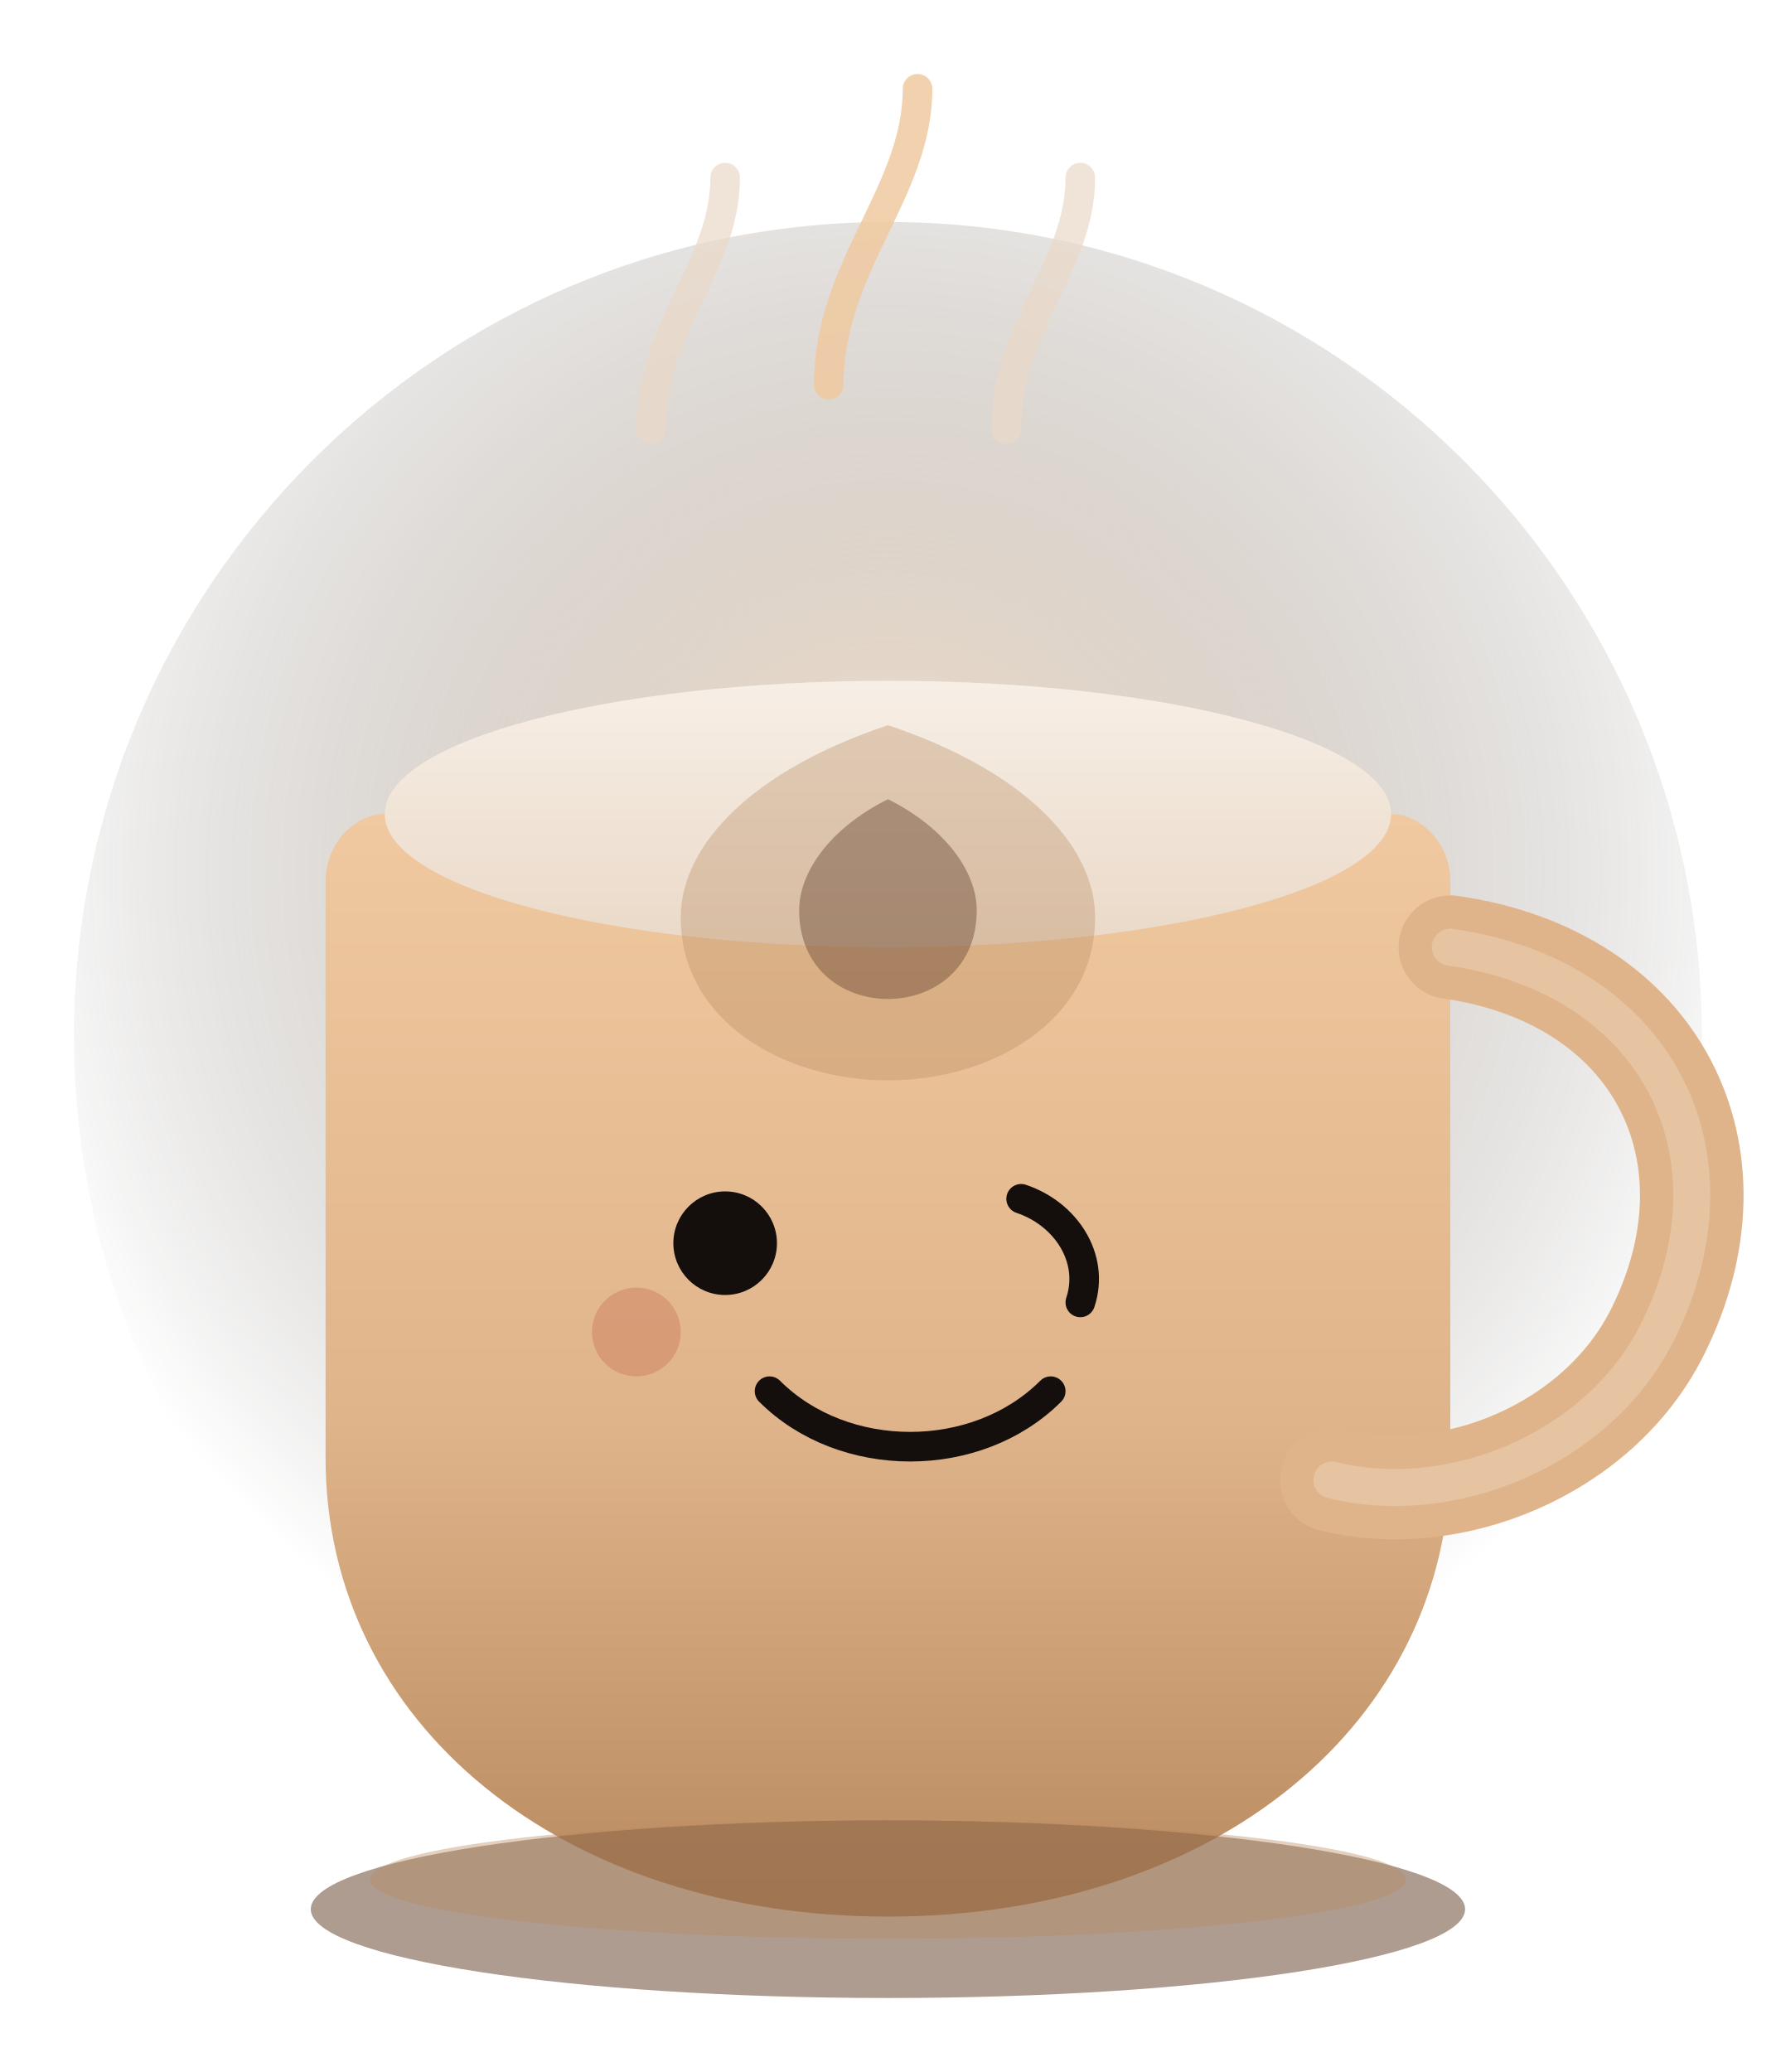
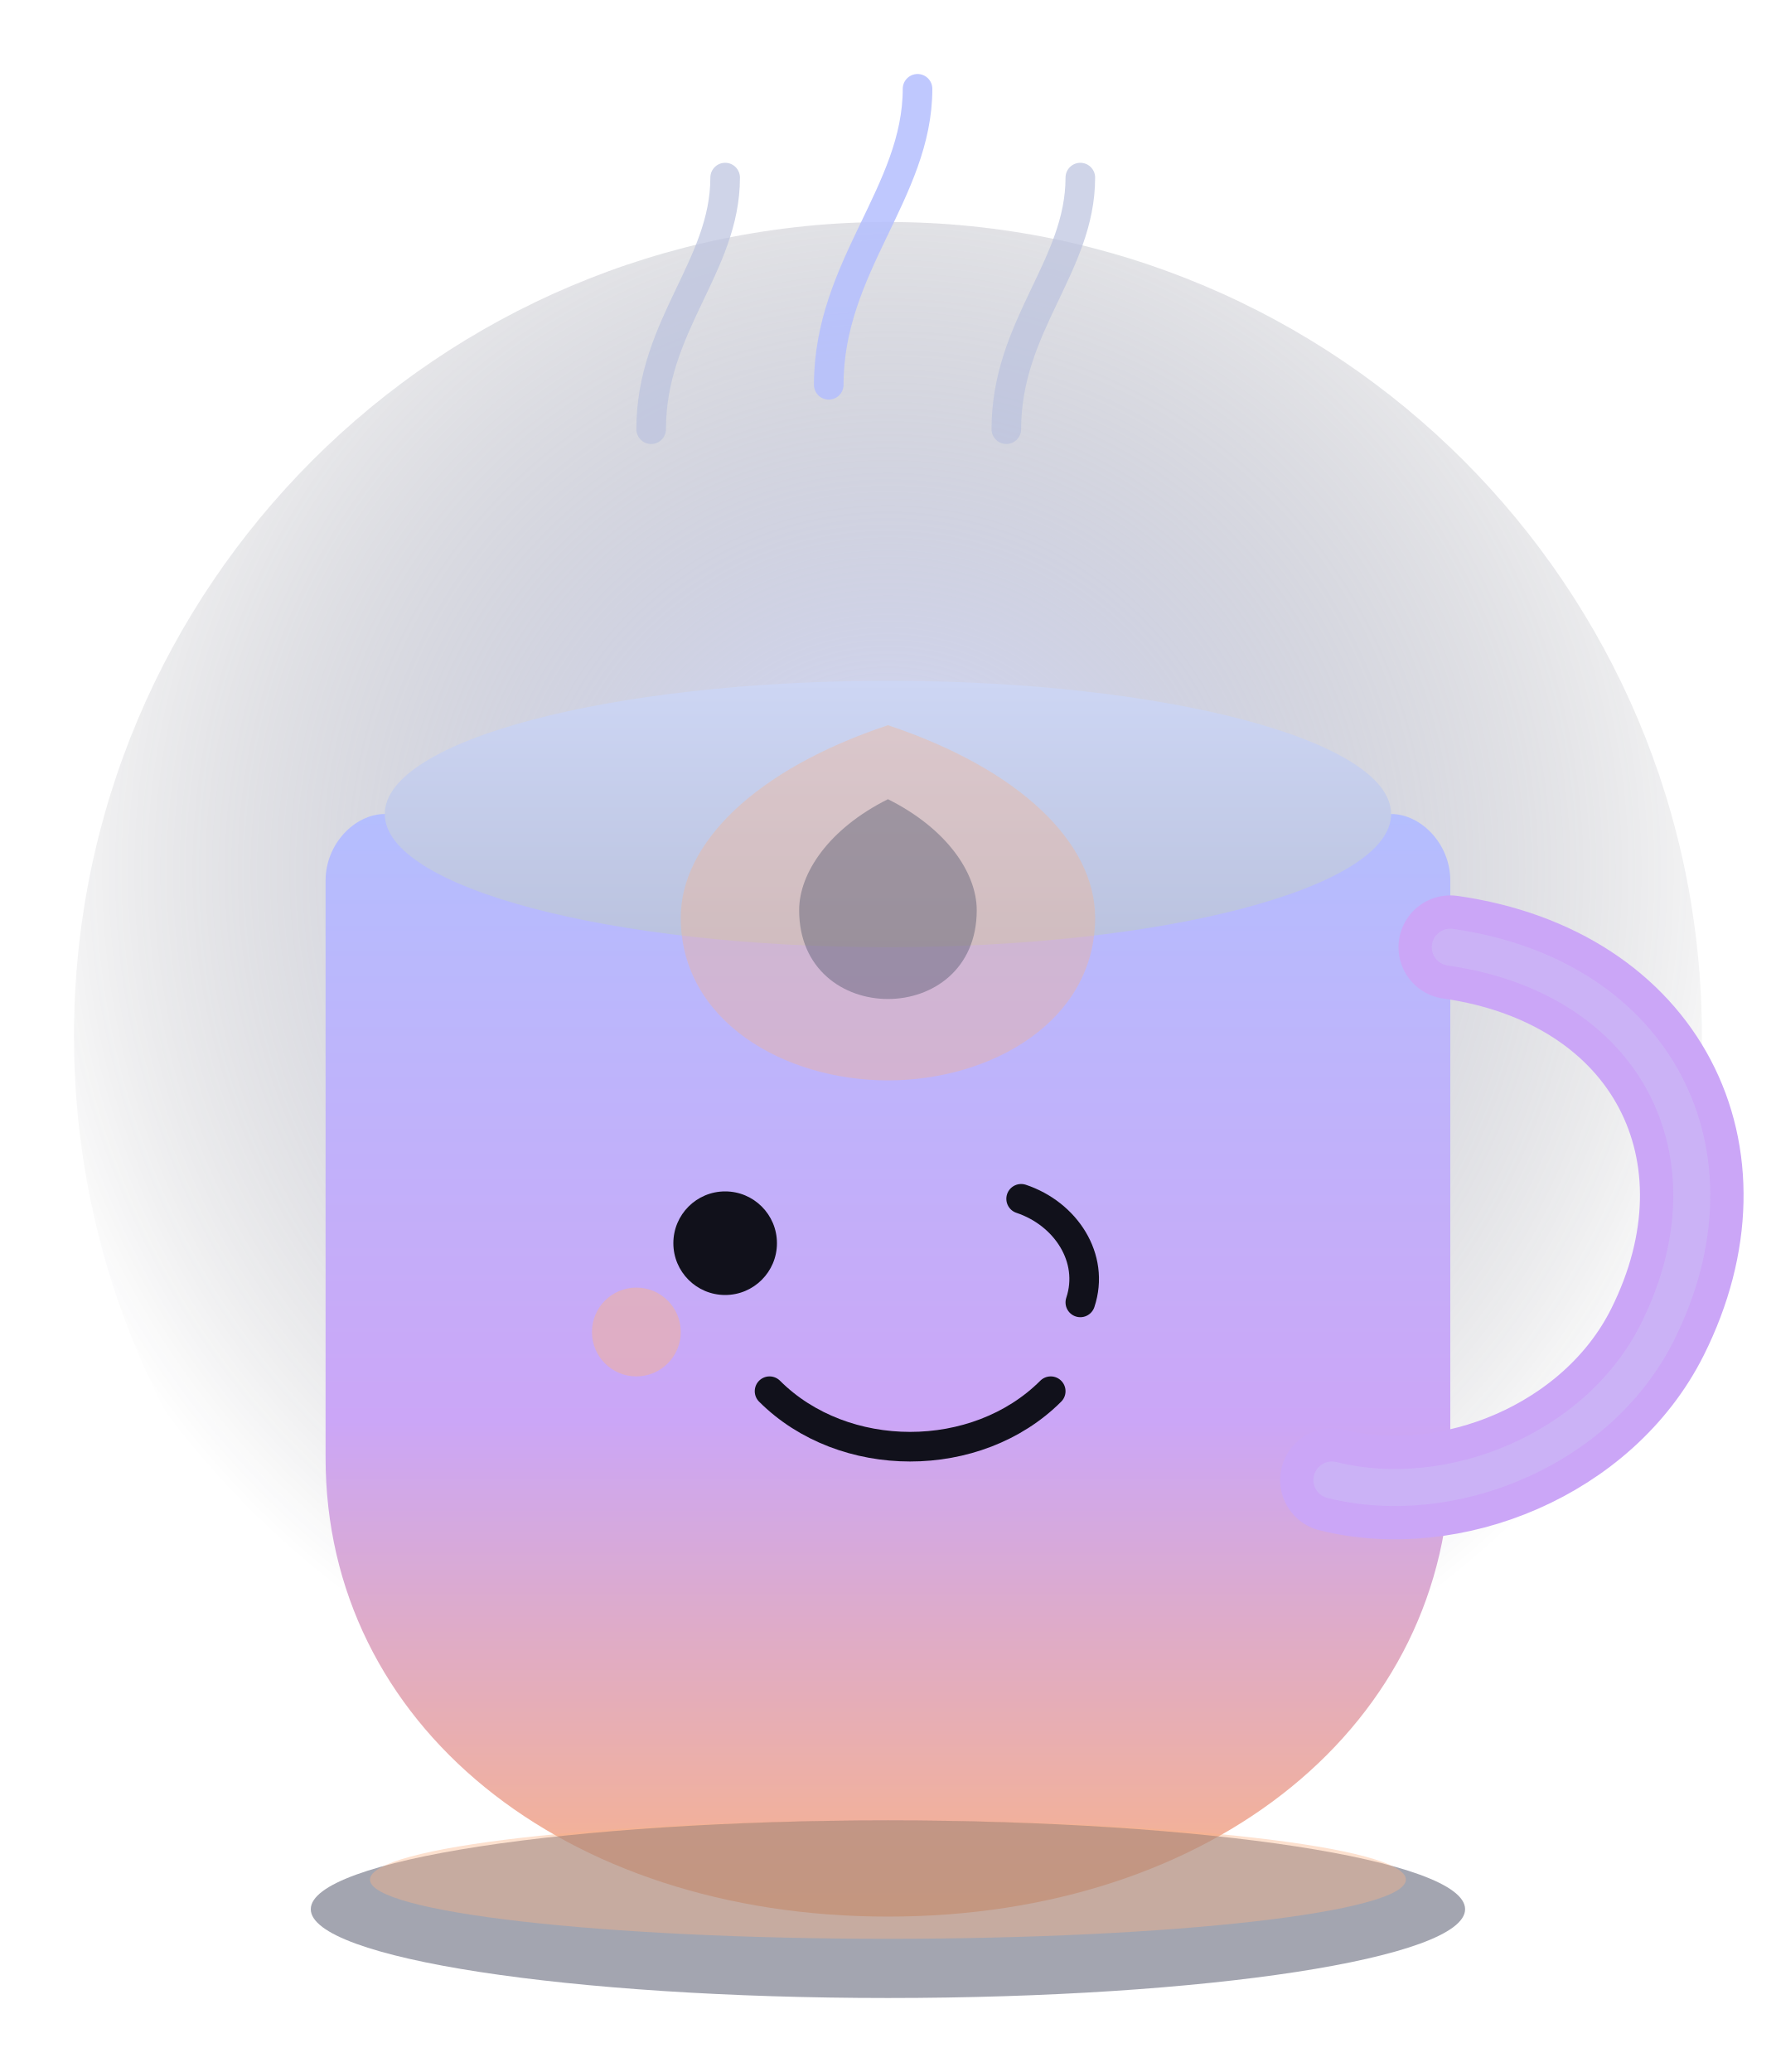
<svg xmlns="http://www.w3.org/2000/svg" viewBox="0 0 240 280" role="img" aria-label="Mocha mascot — steaming espresso cup with a confident wink">
  <defs>
    <linearGradient id="cup" x1="0" y1="0" x2="0" y2="1">
-       <stop offset="0%" stop-color="#f0c9a0" />
-       <stop offset="55%" stop-color="#e0b48a" />
-       <stop offset="100%" stop-color="#b8895f" />
+       <stop offset="0%" stop-color="#b4befe" />
+       <stop offset="55%" stop-color="#cba6f7" />
+       <stop offset="100%" stop-color="#fab387" />
    </linearGradient>
    <linearGradient id="foam" x1="0" y1="0" x2="0" y2="1">
-       <stop offset="0%" stop-color="#f7efe6" />
-       <stop offset="100%" stop-color="#ead9c8" />
+       <stop offset="0%" stop-color="#cdd6f4" />
+       <stop offset="100%" stop-color="#bac2de" />
    </linearGradient>
    <radialGradient id="glow" cx="50%" cy="40%" r="55%">
-       <stop offset="0%" stop-color="#f0c9a0" stop-opacity="0.55" />
-       <stop offset="100%" stop-color="#140f0c" stop-opacity="0" />
+       <stop offset="0%" stop-color="#b4befe" stop-opacity="0.55" />
+       <stop offset="100%" stop-color="#11111b" stop-opacity="0" />
    </radialGradient>
  </defs>
  <circle cx="120" cy="140" r="110" fill="url(#glow)" />
-   <path d="M88 58c0-14 10-22 10-34" fill="none" stroke="#ead9c8" stroke-width="4" stroke-linecap="round" opacity="0.7" />
-   <path d="M112 52c0-16 12-26 12-40" fill="none" stroke="#f0c9a0" stroke-width="4" stroke-linecap="round" opacity="0.85" />
-   <path d="M136 58c0-14 10-22 10-34" fill="none" stroke="#ead9c8" stroke-width="4" stroke-linecap="round" opacity="0.7" />
+   <path d="M88 58c0-14 10-22 10-34" fill="none" stroke="#bac2de" stroke-width="4" stroke-linecap="round" opacity="0.7" />
+   <path d="M112 52c0-16 12-26 12-40" fill="none" stroke="#b4befe" stroke-width="4" stroke-linecap="round" opacity="0.85" />
+   <path d="M136 58c0-14 10-22 10-34" fill="none" stroke="#bac2de" stroke-width="4" stroke-linecap="round" opacity="0.7" />
  <path d="M52 110h136c4 0 8 4 8 9v78c0 36-32 62-76 62s-76-26-76-62v-78c0-5 4-9 8-9z" fill="url(#cup)" />
  <ellipse cx="120" cy="110" rx="68" ry="18" fill="url(#foam)" />
-   <path d="M120 98c-18 6-28 16-28 26 0 14 14 22 28 22s28-8 28-22c0-10-10-20-28-26z" fill="#b8895f" opacity="0.35" />
-   <path d="M120 108c-8 4-12 10-12 15 0 8 6 12 12 12s12-4 12-12c0-5-4-11-12-15z" fill="#6b4a36" opacity="0.45" />
-   <path d="M196 128c28 4 40 28 28 52-8 16-28 24-44 20" fill="none" stroke="#e0b48a" stroke-width="14" stroke-linecap="round" />
-   <path d="M196 128c28 4 40 28 28 52-8 16-28 24-44 20" fill="none" stroke="#f7efe6" stroke-width="5" stroke-linecap="round" opacity="0.25" />
-   <circle cx="98" cy="168" r="7" fill="#140f0c" />
-   <path d="M138 162c6 2 10 8 8 14" fill="none" stroke="#140f0c" stroke-width="4" stroke-linecap="round" />
-   <path d="M104 188c10 10 28 10 38 0" fill="none" stroke="#140f0c" stroke-width="4" stroke-linecap="round" />
-   <circle cx="86" cy="180" r="6" fill="#c97a5a" opacity="0.45" />
-   <ellipse cx="120" cy="258" rx="78" ry="12" fill="#6b4a36" opacity="0.55" />
-   <ellipse cx="120" cy="254" rx="70" ry="8" fill="#b8895f" opacity="0.4" />
+   <path d="M120 98c-18 6-28 16-28 26 0 14 14 22 28 22s28-8 28-22c0-10-10-20-28-26z" fill="#fab387" opacity="0.35" />
+   <path d="M120 108c-8 4-12 10-12 15 0 8 6 12 12 12s12-4 12-12c0-5-4-11-12-15z" fill="#585b70" opacity="0.45" />
+   <path d="M196 128c28 4 40 28 28 52-8 16-28 24-44 20" fill="none" stroke="#cba6f7" stroke-width="14" stroke-linecap="round" />
+   <path d="M196 128c28 4 40 28 28 52-8 16-28 24-44 20" fill="none" stroke="#cdd6f4" stroke-width="5" stroke-linecap="round" opacity="0.25" />
+   <circle cx="98" cy="168" r="7" fill="#11111b" />
+   <path d="M138 162c6 2 10 8 8 14" fill="none" stroke="#11111b" stroke-width="4" stroke-linecap="round" />
+   <path d="M104 188c10 10 28 10 38 0" fill="none" stroke="#11111b" stroke-width="4" stroke-linecap="round" />
+   <circle cx="86" cy="180" r="6" fill="#fab387" opacity="0.45" />
+   <ellipse cx="120" cy="258" rx="78" ry="12" fill="#585b70" opacity="0.55" />
+   <ellipse cx="120" cy="254" rx="70" ry="8" fill="#fab387" opacity="0.4" />
</svg>
